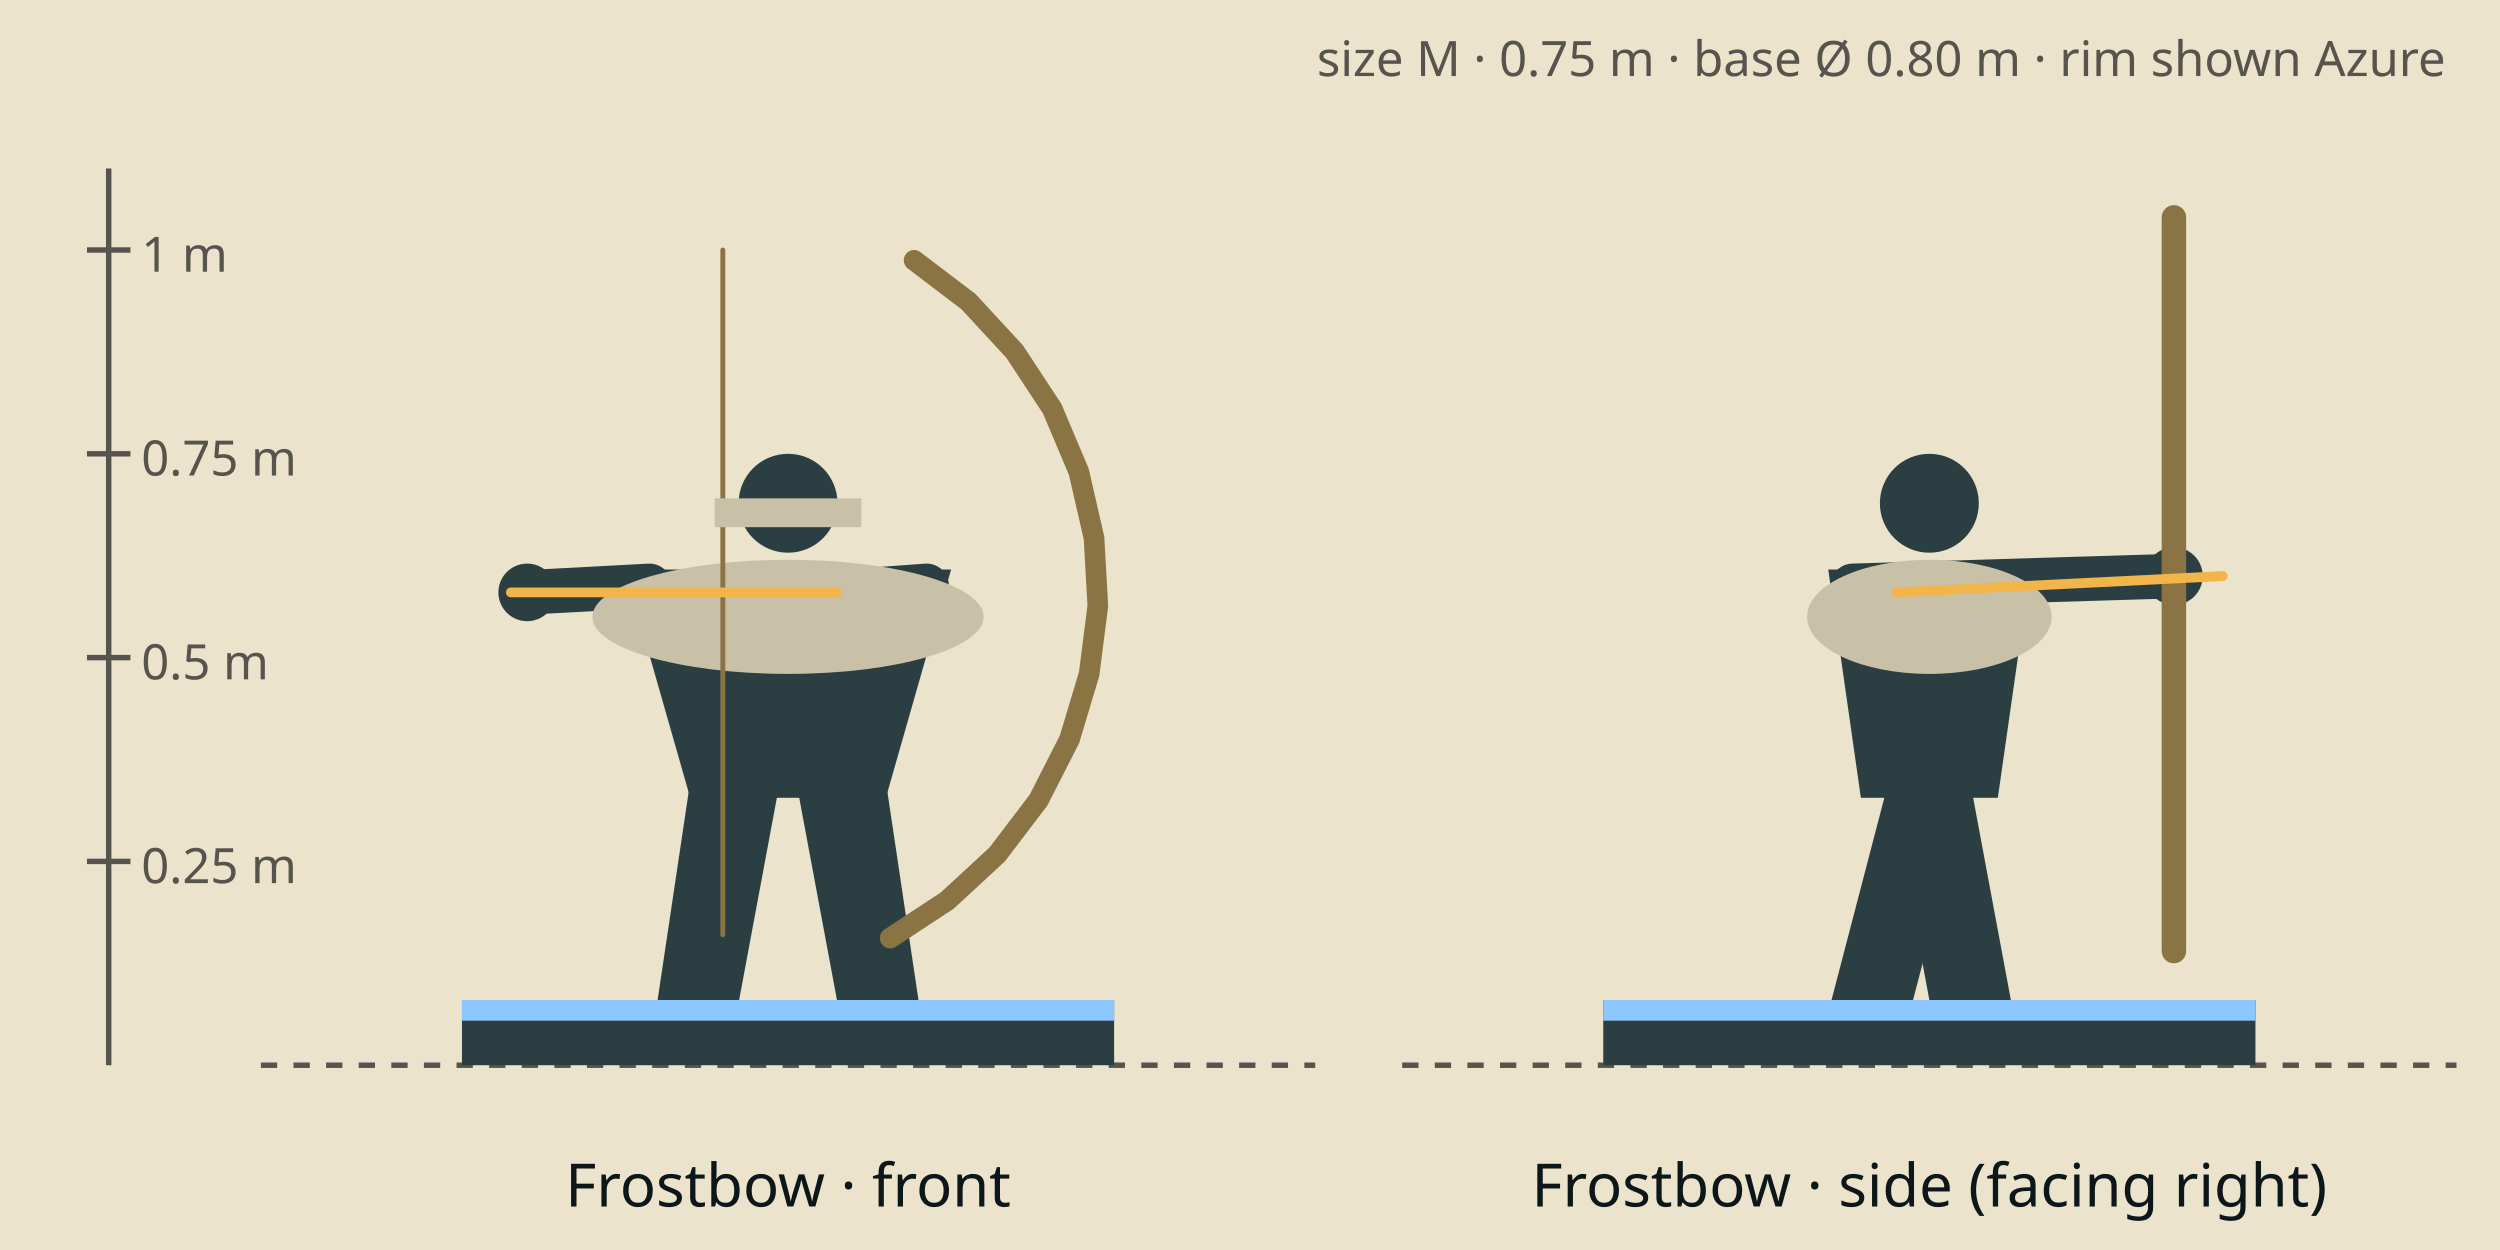
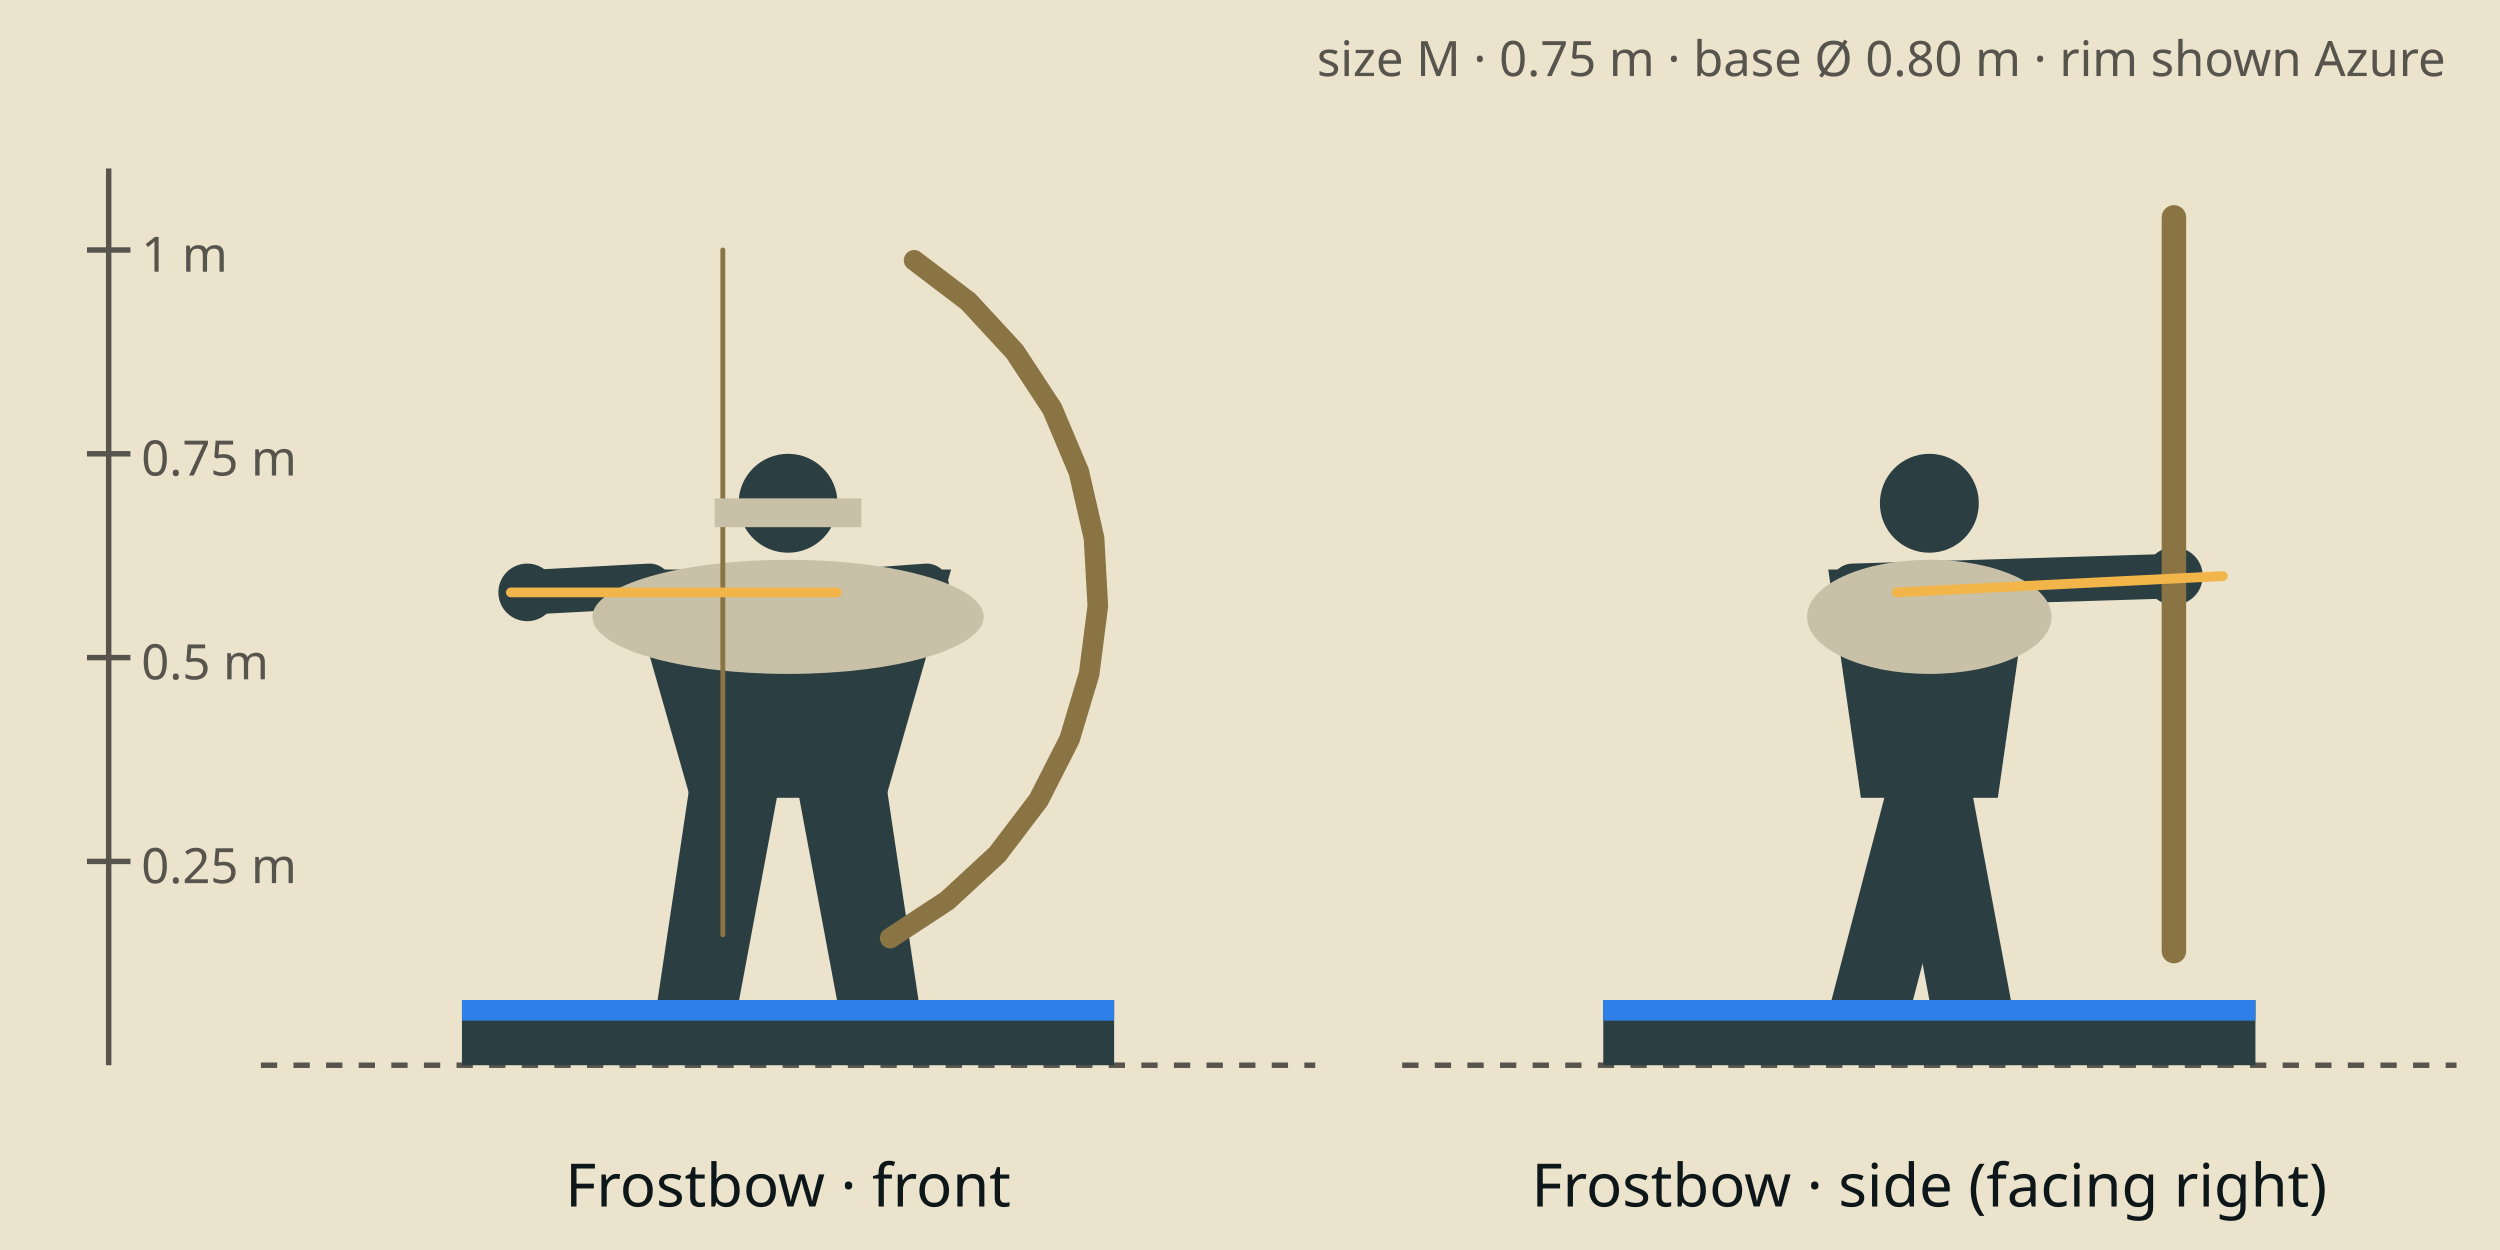
<svg xmlns="http://www.w3.org/2000/svg" width="460" height="230" viewBox="0 0 460 230" font-family="sans-serif" font-size="11">
  <rect width="100%" height="100%" fill="#ebe3cc" />
  <line x1="20" y1="196.0" x2="20" y2="31.0" stroke="#57544d" stroke-width="1" />
  <line x1="16" y1="158.5" x2="24" y2="158.5" stroke="#57544d" />
  <text x="26" y="162.5" fill="#57544d" font-size="9">0.25 m</text>
  <line x1="16" y1="121.0" x2="24" y2="121.0" stroke="#57544d" />
  <text x="26" y="125.0" fill="#57544d" font-size="9">0.5 m</text>
  <line x1="16" y1="83.5" x2="24" y2="83.5" stroke="#57544d" />
  <text x="26" y="87.5" fill="#57544d" font-size="9">0.75 m</text>
  <line x1="16" y1="46.0" x2="24" y2="46.0" stroke="#57544d" />
  <text x="26" y="50.0" fill="#57544d" font-size="9">1 m</text>
  <line x1="48.0" y1="196.0" x2="242.0" y2="196.0" stroke="#57544d" stroke-dasharray="3 3" />
  <rect x="85.0" y="184.0" width="120.0" height="12.0" fill="#2b3f43" />
-   <rect x="85.0" y="184.0" width="120.0" height="3.8" fill="#8cc8ff" />
+   <rect x="85.0" y="184.0" width="120.0" height="3.8" fill="#2F7FE8" />
  <polygon points="127.0,143.8 143.5,143.8 136.0,184.0 121.0,184.0" fill="#2b3f43" />
  <polygon points="146.5,143.8 163.0,143.8 169.0,184.0 154.0,184.0" fill="#2b3f43" />
  <polygon points="127.0,146.8 163.0,146.8 175.0,104.8 115.0,104.8" fill="#2b3f43" />
  <line x1="119.5" y1="107.8" x2="97.0" y2="109.0" stroke="#2b3f43" stroke-width="8.2" stroke-linecap="round" />
  <circle cx="97.0" cy="109.0" r="5.3" fill="#2b3f43" />
  <line x1="170.5" y1="107.8" x2="154.0" y2="109.0" stroke="#2b3f43" stroke-width="8.2" stroke-linecap="round" />
  <circle cx="154.0" cy="109.0" r="5.3" fill="#2b3f43" />
  <circle cx="145.0" cy="92.6" r="9.1" fill="#2b3f43" />
  <ellipse cx="145.0" cy="113.5" rx="36.0" ry="10.5" fill="#c9c0a8" />
  <polyline points="163.8,172.6 174.3,165.7 183.5,157.2 191.1,147.2 196.8,136.0 200.4,124.0 202.0,111.5 201.3,99.0 198.5,86.8 193.6,75.2 186.7,64.7 178.2,55.5 168.2,47.9" fill="none" stroke="#8a7444" stroke-width="3.8" stroke-linecap="round" />
  <line x1="133.0" y1="46.0" x2="133.0" y2="172.0" stroke="#8a7444" stroke-width="0.9" stroke-linecap="round" />
  <line x1="94.0" y1="109.0" x2="154.0" y2="109.0" stroke="#f1b54a" stroke-width="1.8" stroke-linecap="round" />
  <rect x="131.5" y="91.7" width="27.0" height="5.3" fill="#c9c0a8" />
  <text x="145.0" y="222" text-anchor="middle" fill="#0d1719">Frostbow · front</text>
  <line x1="258.0" y1="196.0" x2="452.0" y2="196.0" stroke="#57544d" stroke-dasharray="3 3" />
  <rect x="295.0" y="184.0" width="120.0" height="12.0" fill="#2b3f43" />
-   <rect x="295.0" y="184.0" width="120.0" height="3.8" fill="#8cc8ff" />
+   <rect x="295.0" y="184.0" width="120.0" height="3.8" fill="#2F7FE8" />
  <polygon points="347.5,143.8 362.5,143.8 370.0,184.0 355.0,184.0" fill="#2b3f43" />
  <polygon points="347.5,143.8 362.5,143.8 352.0,184.0 337.0,184.0" fill="#2b3f43" />
  <polygon points="342.4,146.8 367.6,146.8 373.6,104.8 336.4,104.8" fill="#2b3f43" />
  <line x1="340.9" y1="107.8" x2="400.0" y2="106.0" stroke="#2b3f43" stroke-width="8.2" stroke-linecap="round" />
  <circle cx="400.0" cy="106.0" r="5.3" fill="#2b3f43" />
  <line x1="369.1" y1="107.8" x2="349.0" y2="109.0" stroke="#2b3f43" stroke-width="8.2" stroke-linecap="round" />
  <circle cx="349.0" cy="109.0" r="5.3" fill="#2b3f43" />
  <circle cx="355.0" cy="92.6" r="9.1" fill="#2b3f43" />
  <ellipse cx="355.0" cy="113.5" rx="22.5" ry="10.5" fill="#c9c0a8" />
  <line x1="400.0" y1="40.0" x2="400.0" y2="175.0" stroke="#8a7444" stroke-width="4.5" stroke-linecap="round" />
  <line x1="349.0" y1="109.0" x2="409.0" y2="106.0" stroke="#f1b54a" stroke-width="1.8" stroke-linecap="round" />
  <text x="355.0" y="222" text-anchor="middle" fill="#0d1719">Frostbow · side (facing right)</text>
  <text x="450" y="14" text-anchor="end" fill="#57544d" font-size="9">size M · 0.75 m · base Ø 0.80 m · rim shown Azure</text>
</svg>
